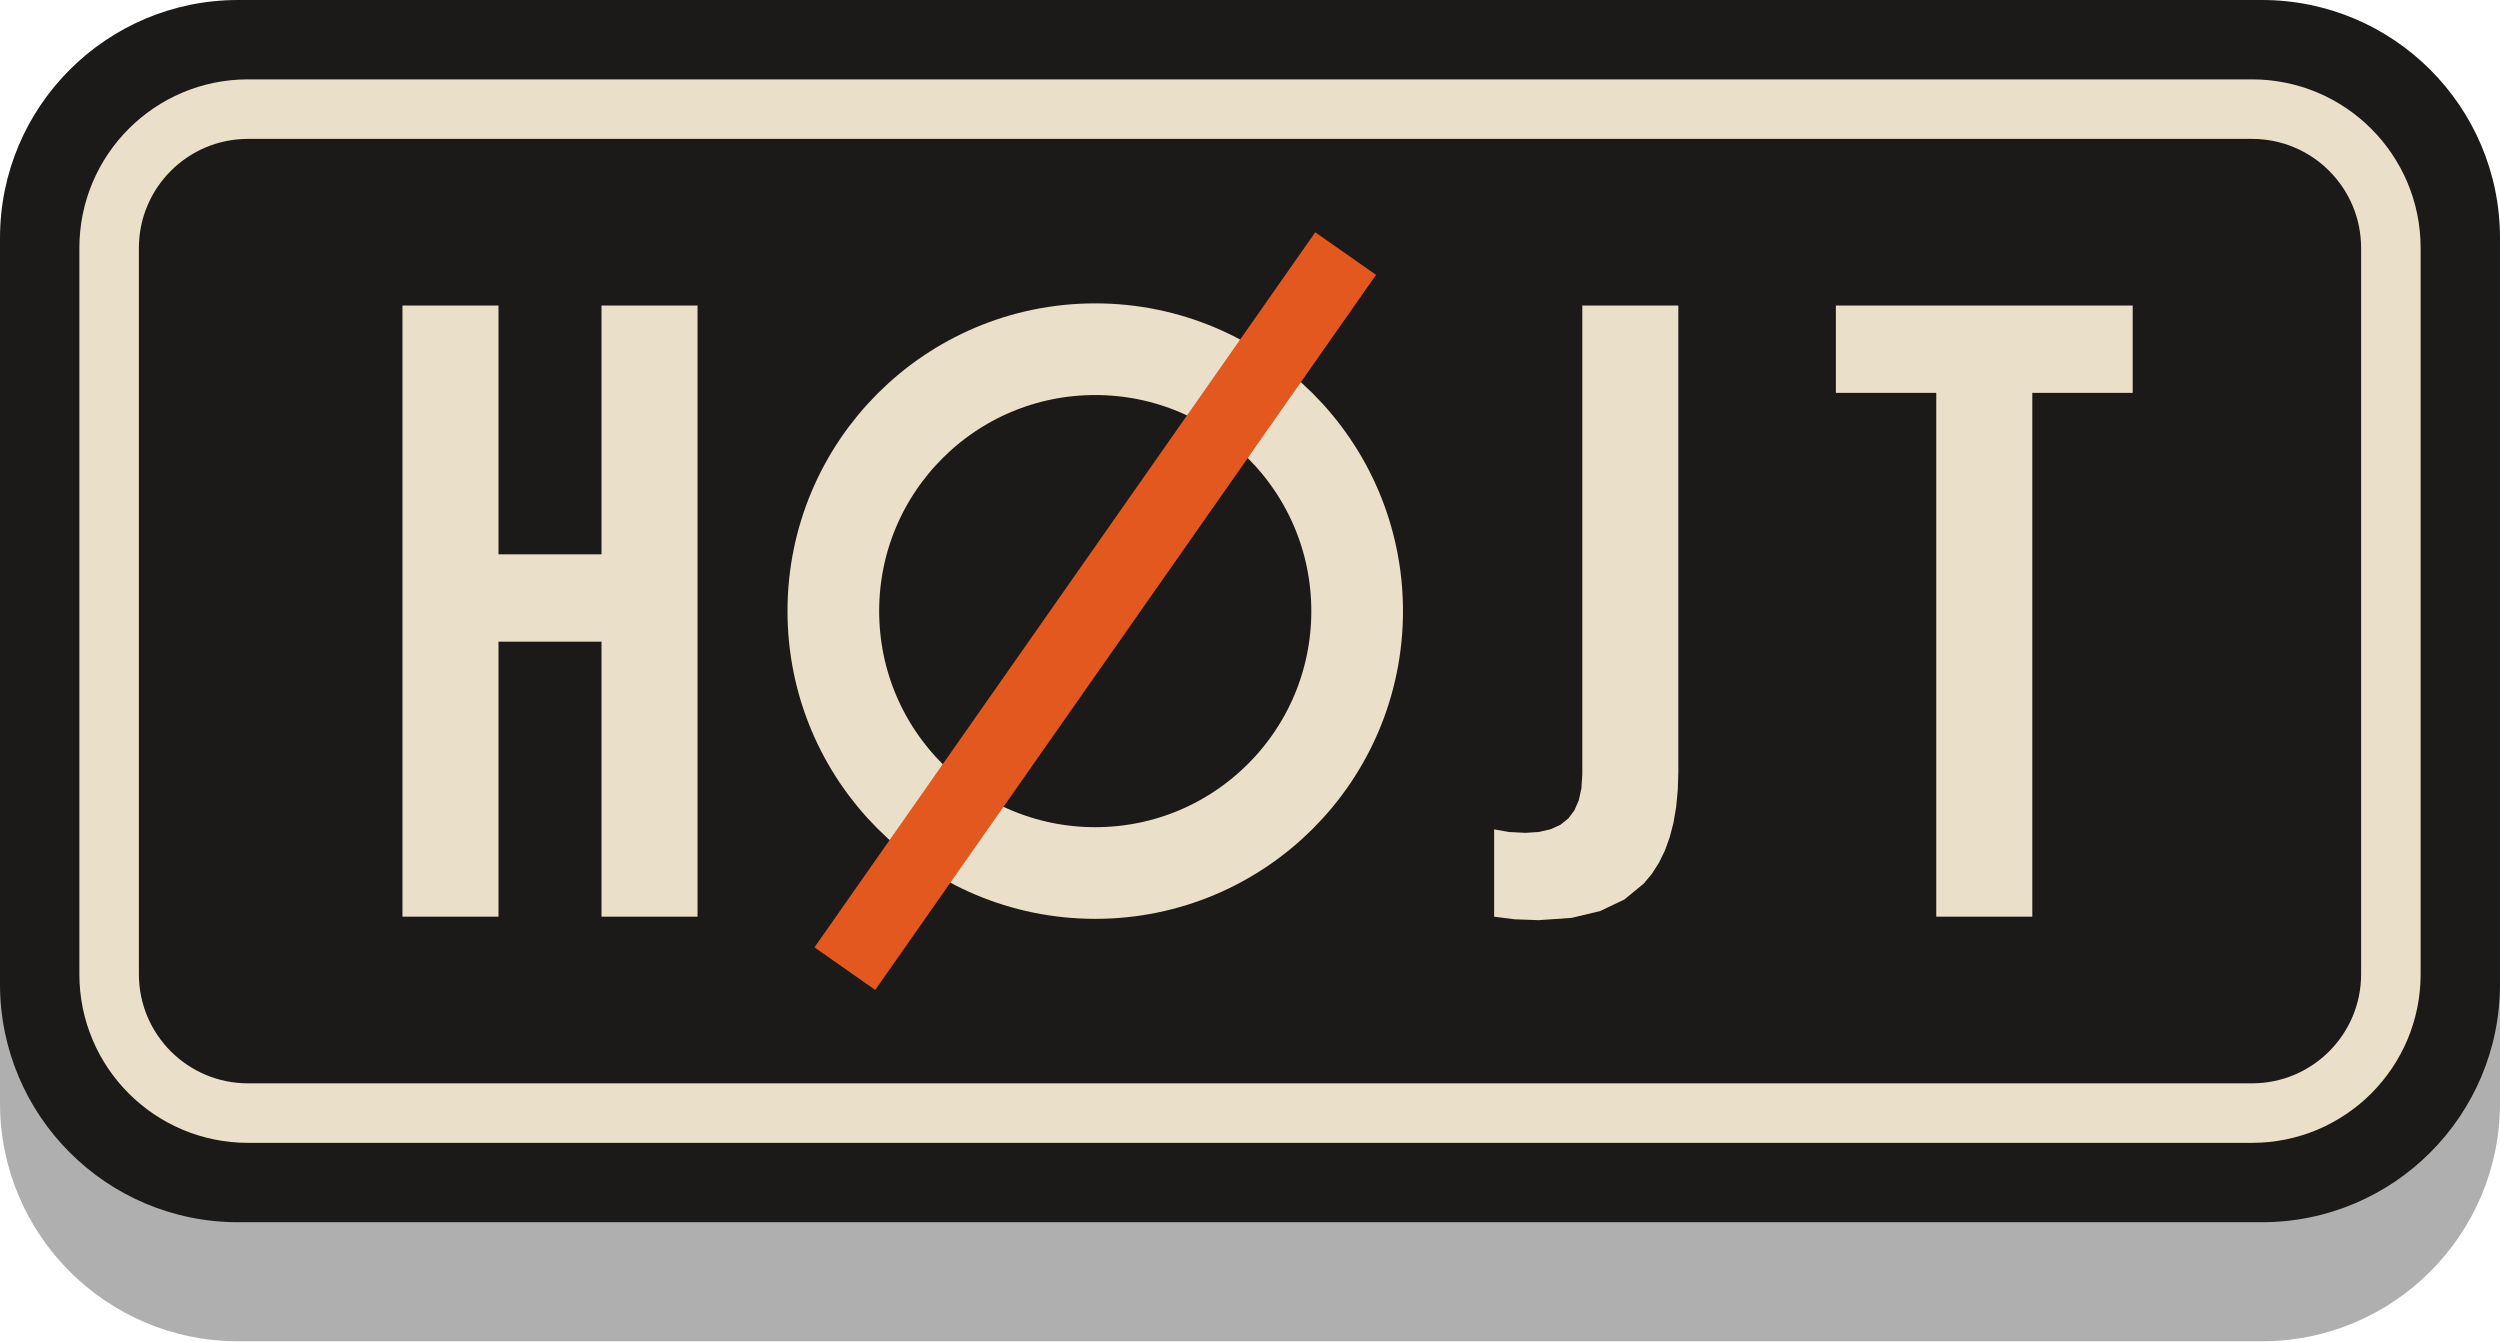
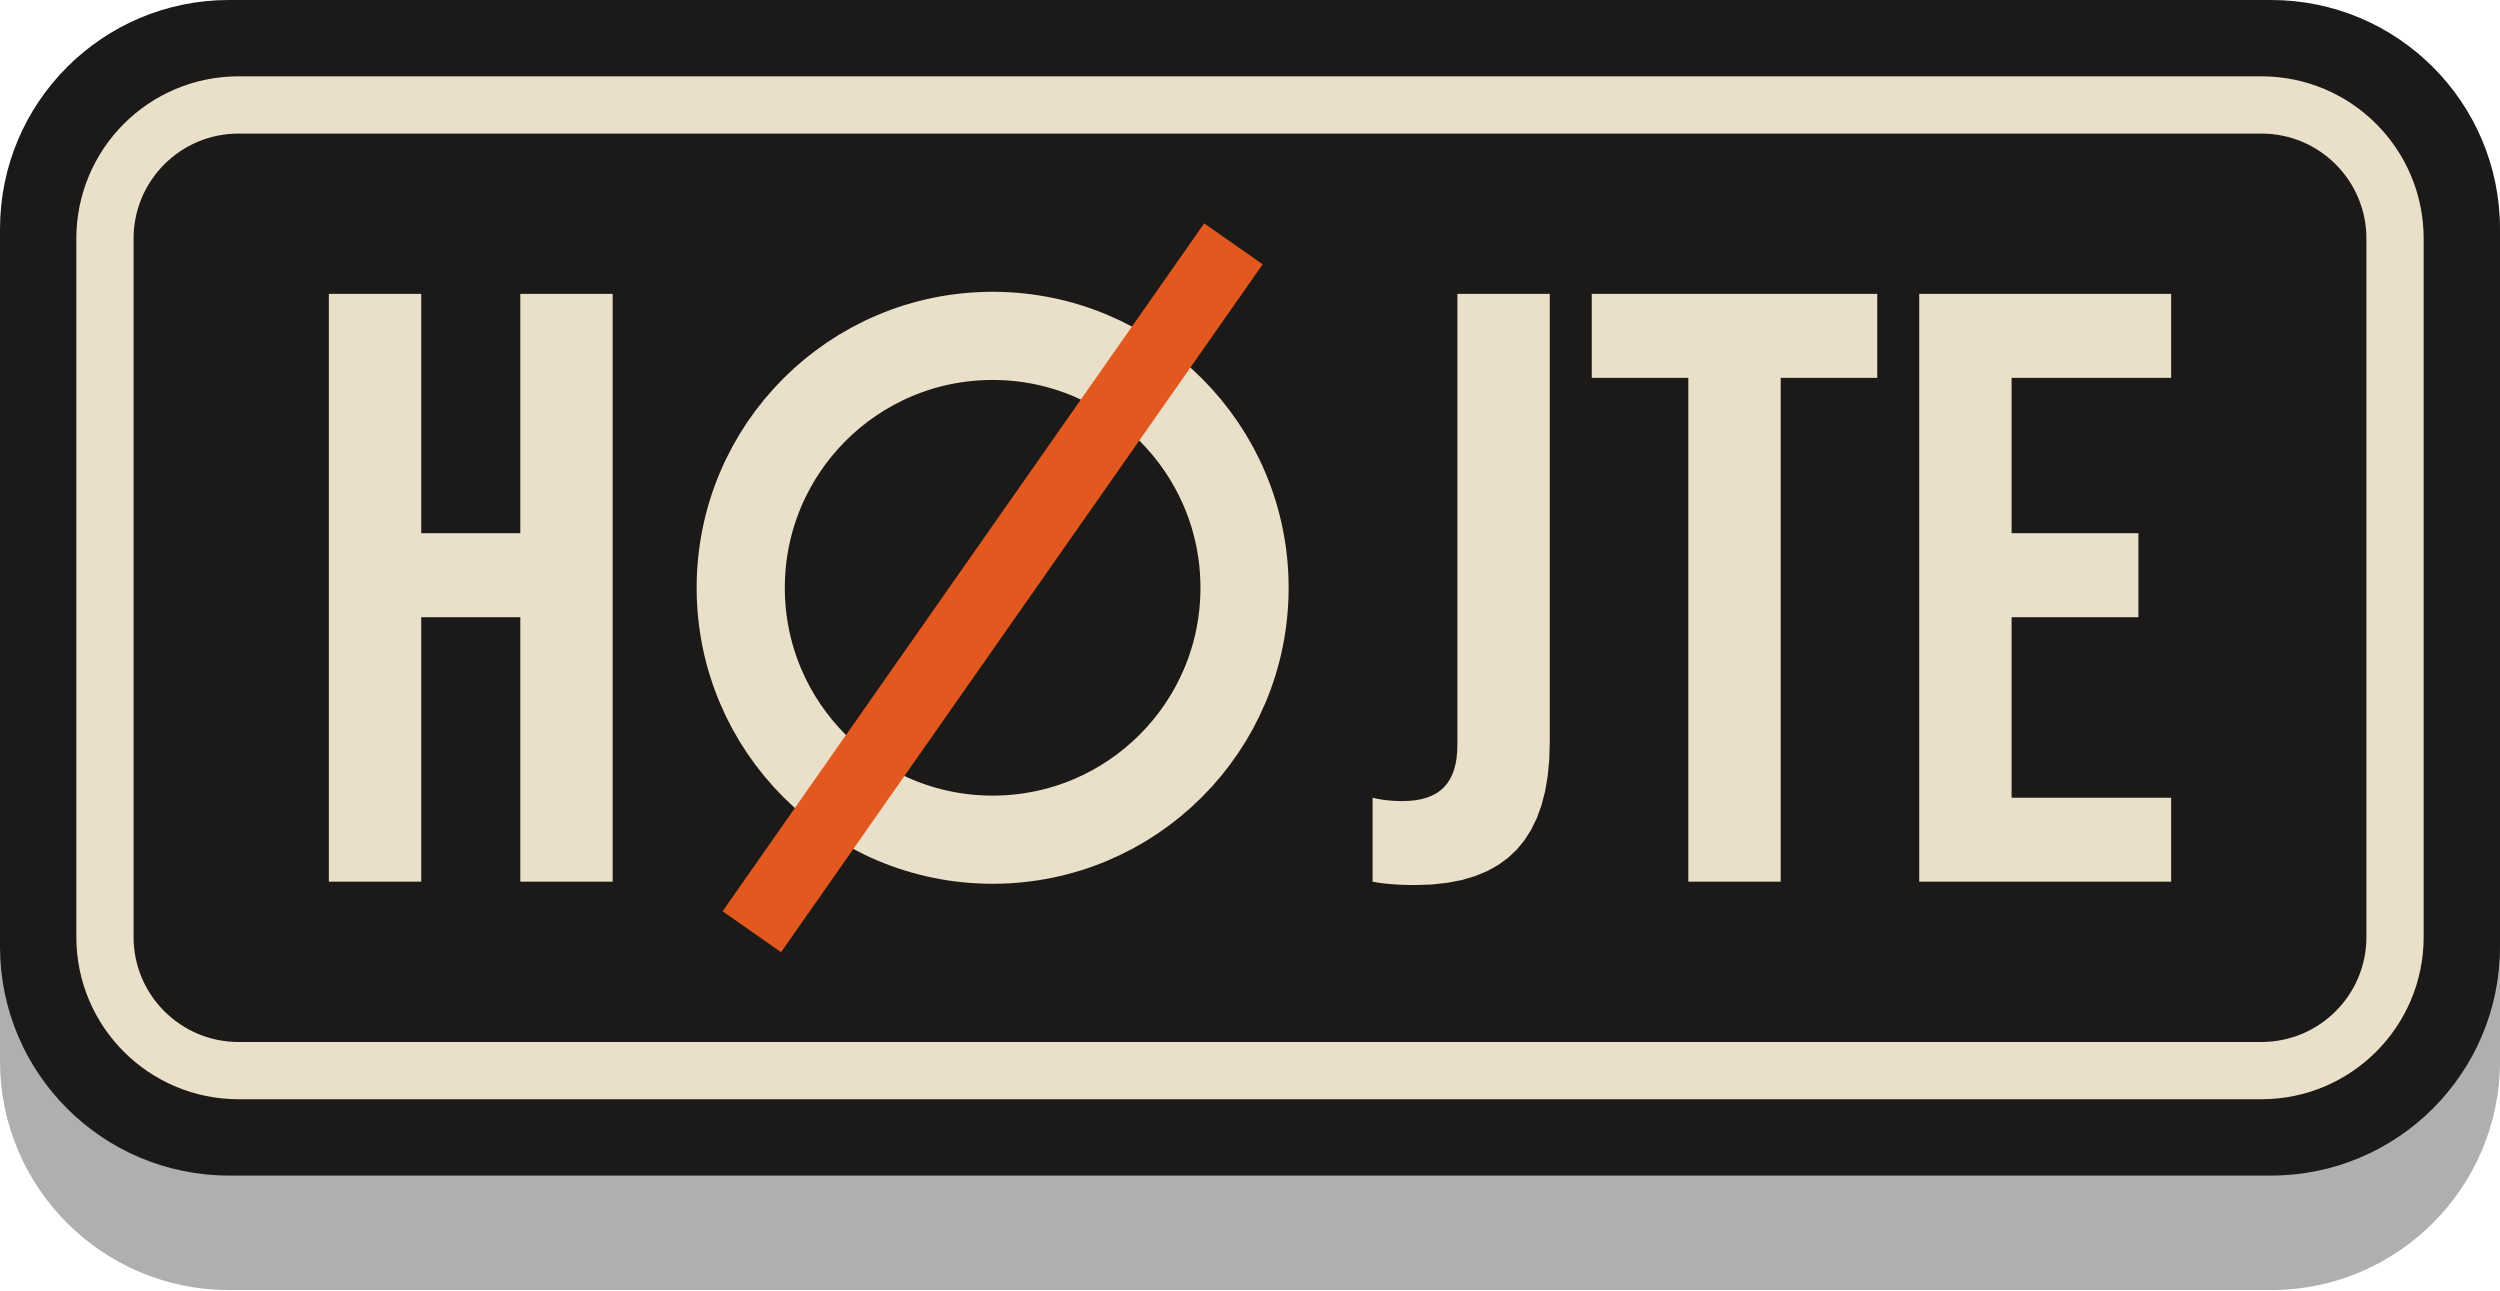
- <svg xmlns="http://www.w3.org/2000/svg" viewBox="0 0 63 33.8" role="img" aria-label="HØJT">
-   <rect x="0" y="3" width="63" height="30.8" rx="6" ry="6" fill="#000000" fill-opacity="0.314" />
-   <rect x="0" y="0" width="63" height="30.8" rx="6" ry="6" fill="#1C1A18" />
-   <rect x="2.75" y="2.75" width="57.5" height="25.3" rx="3.5" ry="3.5" fill="none" stroke="#EADFC8" stroke-width="1.5" />
-   <path fill="#EADFC8" d="M10.142,7.7L12.562,7.7 12.562,13.97 15.158,13.97 15.158,7.7 17.578,7.7 17.578,23.1 15.158,23.1 15.158,16.17 12.562,16.17 12.562,23.1 10.142,23.1 10.142,7.7z M38.774,23.188L38.163,23.166 37.652,23.1 37.652,20.9 38.026,20.966 38.444,20.988 38.784,20.965 39.076,20.897 39.323,20.784 39.522,20.625 39.676,20.419 39.786,20.166 39.852,19.864 39.874,19.514 39.874,7.7 42.294,7.7 42.294,19.448 42.28,19.906 42.24,20.333 42.172,20.731 42.077,21.098 41.955,21.435 41.805,21.742 41.629,22.018 41.425,22.264 40.933,22.668 40.328,22.957 39.608,23.13 38.774,23.188z M48.794,9.9L46.264,9.9 46.264,7.7 53.744,7.7 53.744,9.9 51.214,9.9 51.214,23.1 48.794,23.1 48.794,9.9z" />
-   <circle cx="27.6" cy="15.4" r="6.6" fill="none" stroke="#EADFC8" stroke-width="2.31" />
-   <line x1="21.29" y1="24.41" x2="33.91" y2="6.39" stroke="#E2581E" stroke-width="1.87" stroke-linecap="butt" />
+ <svg xmlns="http://www.w3.org/2000/svg" viewBox="0 0 65.5 33.8" role="img" aria-label="Højte">
+   <rect x="0" y="3.0" width="65.5" height="30.8" rx="6" ry="6" fill="#000000" fill-opacity="0.314" />
+   <rect x="0" y="0" width="65.5" height="30.8" rx="6" ry="6" fill="#1C1A18" />
+   <rect x="2.75" y="2.75" width="60.0" height="25.3" rx="3.5" ry="3.5" fill="none" stroke="#EADFC8" stroke-width="1.5" />
+   <path fill="#EADFC8" d="M8.616,7.700 11.036,7.700 11.036,13.970 13.632,13.970 13.632,7.700 16.052,7.700 16.052,23.100 13.632,23.100 13.632,16.170 11.036,16.170 11.036,23.100 8.616,23.100z M35.962,23.100 35.962,20.900 36.051,20.921 36.144,20.939 36.238,20.954 36.336,20.966 36.436,20.976 36.540,20.983 36.645,20.987 36.754,20.988 36.930,20.982 37.094,20.965 37.246,20.937 37.387,20.897 37.515,20.846 37.633,20.784 37.738,20.710 37.832,20.625 37.915,20.528 37.986,20.419 38.047,20.299 38.096,20.166 38.135,20.021 38.162,19.864 38.178,19.695 38.184,19.514 38.184,7.700 40.604,7.700 40.604,19.448 40.590,19.906 40.550,20.334 40.482,20.731 40.387,21.098 40.265,21.435 40.115,21.742 39.939,22.018 39.735,22.264 39.503,22.481 39.243,22.668 38.955,22.827 38.638,22.957 38.292,23.058 37.918,23.130 37.515,23.174 37.084,23.188 36.922,23.187 36.766,23.183 36.617,23.176 36.474,23.166 36.336,23.154 36.205,23.139 36.081,23.121 35.962,23.100z M44.234,9.900 41.704,9.900 41.704,7.700 49.184,7.700 49.184,9.900 46.654,9.900 46.654,23.100 44.234,23.100z M50.284,7.700 56.884,7.700 56.884,9.900 52.704,9.900 52.704,13.970 56.026,13.970 56.026,16.170 52.704,16.170 52.704,20.900 56.884,20.900 56.884,23.100 50.284,23.100z" />
+   <circle cx="26.007" cy="15.4" r="6.6" fill="none" stroke="#EADFC8" stroke-width="2.31" />
+   <line x1="19.698" y1="24.411" x2="32.316" y2="6.389" stroke="#E2581E" stroke-width="1.87" stroke-linecap="butt" />
</svg>
